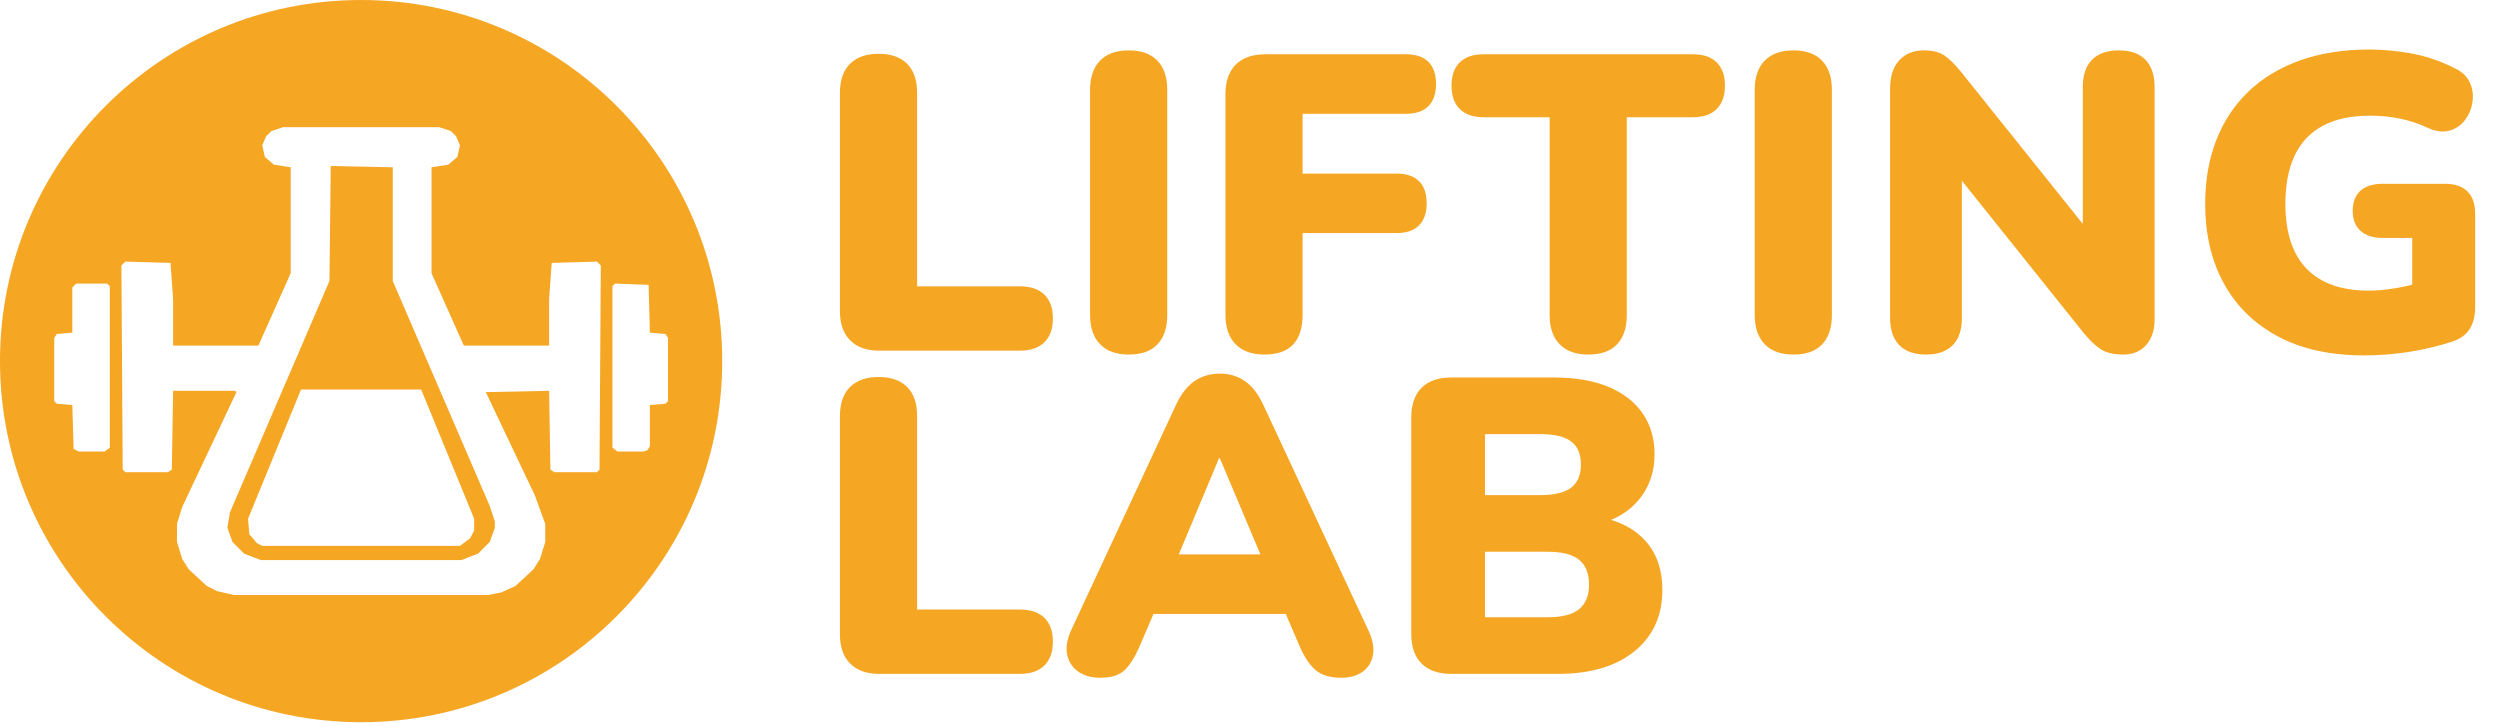
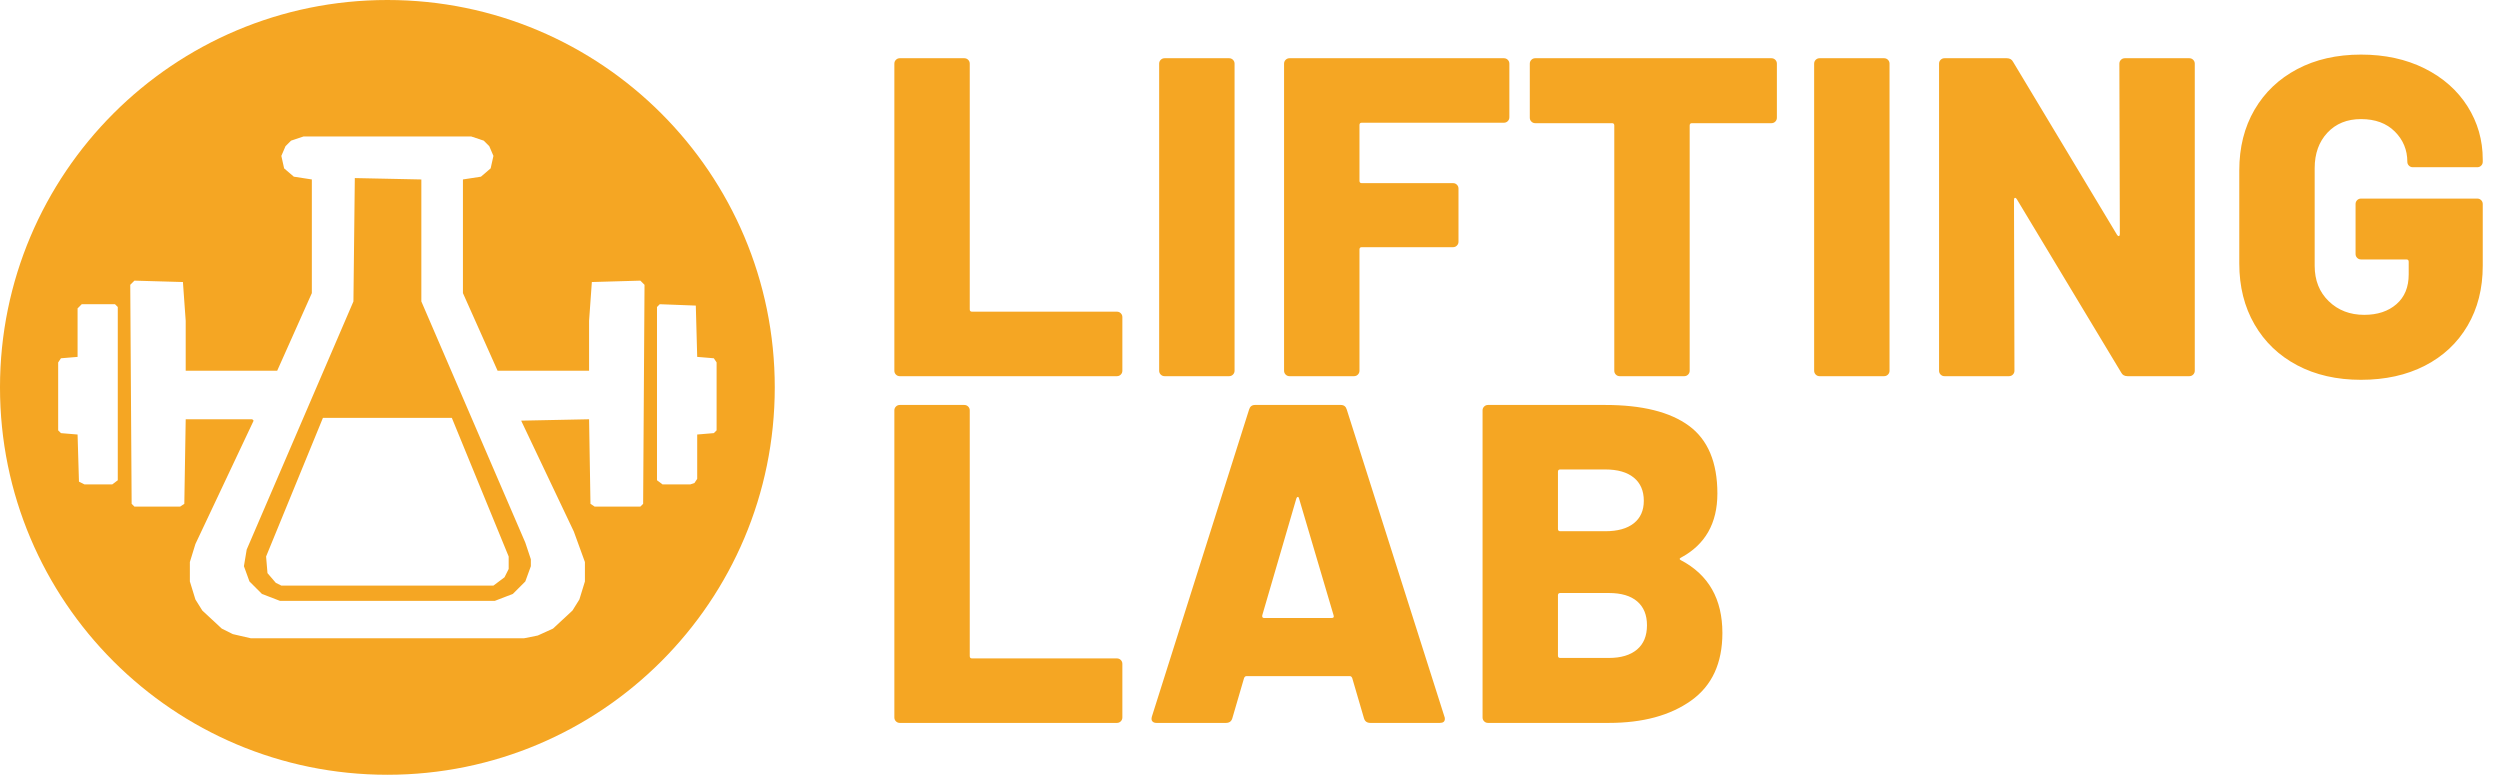
- <svg xmlns="http://www.w3.org/2000/svg" role="img" aria-label="Lifting Lab" width="155.772mm" height="45.0mm" viewBox="0 0 155.772 45.0">
+ <svg xmlns="http://www.w3.org/2000/svg" role="img" aria-label="Lifting Lab" width="145.205mm" height="45.0mm" viewBox="0 0 145.205 45.0">
  <g fill="#f5a623">
    <path transform="matrix(0.3042978,0,0,0.3042978,37.00919,-42.35428)" d="m -59.984,218.948 -10.848,26.458 0.265,3.175 1.587,1.852 1.058,0.529 h 40.481 l 2.117,-1.587 0.794,-1.587 v -2.381 l -10.848,-26.458 z m -3.704,-53.71 -2.381,0.794 -1.058,1.058 -0.794,1.852 0.529,2.381 1.852,1.587 3.44,0.529 v 21.696 l -6.615,14.817 h -17.462 v -9.525 l -0.529,-7.408 -9.26,-0.265 -0.794,0.794 0.265,41.804 0.529,0.529 h 8.731 l 0.794,-0.529 0.265,-16.14 h 12.7 l 0.265,0.265 -11.113,23.548 -1.058,3.44 v 3.704 l 1.058,3.44 1.323,2.117 3.704,3.44 2.117,1.058 3.44,0.794 h 52.123 l 2.646,-0.529 2.91,-1.323 3.704,-3.44 1.323,-2.117 1.058,-3.44 v -3.704 l -2.117,-5.821 -10.054,-21.167 12.965,-0.265 0.265,16.14 0.794,0.529 H 0.606 l 0.529,-0.529 0.265,-41.804 -0.794,-0.794 -9.26,0.265 -0.529,7.408 v 9.525 h -17.462 l -6.615,-14.817 v -21.696 l 3.44,-0.529 1.852,-1.587 0.529,-2.381 -0.794,-1.852 -1.058,-1.058 -2.381,-0.794 z m 9.79,7.938 12.7,0.265 v 23.283 l 19.844,46.038 1.058,3.175 v 1.323 l -1.058,2.91 -2.381,2.381 -3.44,1.323 h -41.01 l -3.44,-1.323 -2.381,-2.381 -1.058,-2.91 0.529,-3.175 20.373,-47.36 z m -52.123,24.077 -0.794,0.794 v 9.26 l -3.175,0.265 -0.529,0.794 v 12.965 l 0.529,0.529 3.175,0.265 0.265,8.996 1.058,0.529 h 5.292 l 1.058,-0.794 v -33.073 l -0.529,-0.529 z m 110.331,0 -0.529,0.529 v 33.073 l 1.058,0.794 h 5.292 l 0.794,-0.265 0.529,-0.794 v -8.467 l 3.175,-0.265 0.529,-0.529 v -12.965 l -0.529,-0.794 -3.175,-0.265 -0.265,-9.79 z m 21.95,15.875 a 73.941,73.941 0 0 1 -73.941,73.941 73.941,73.941 0 0 1 -73.941,-73.941 73.941,73.941 0 0 1 73.941,-73.941 73.941,73.941 0 0 1 73.941,73.941 z" />
-     <path transform="translate(50.653,21.849)" d="M4.121 0Q2.958 0 2.32 -0.642Q1.682 -1.285 1.682 -2.448V-16.057Q1.682 -17.246 2.307 -17.871Q2.932 -18.496 4.095 -18.496Q5.258 -18.496 5.874 -17.871Q6.491 -17.246 6.491 -16.057V-4.009H12.899Q13.891 -4.009 14.421 -3.492Q14.952 -2.975 14.952 -2.009Q14.952 -1.044 14.421 -0.522Q13.891 0 12.899 0ZM19.681 0.243Q18.517 0.243 17.893 -0.399Q17.268 -1.042 17.268 -2.222V-16.245Q17.268 -17.435 17.893 -18.073Q18.517 -18.71 19.681 -18.71Q20.844 -18.71 21.46 -18.073Q22.076 -17.435 22.076 -16.245V-2.222Q22.076 -1.042 21.473 -0.399Q20.87 0.243 19.681 0.243ZM28.134 0.243Q26.971 0.243 26.337 -0.399Q25.703 -1.042 25.703 -2.257V-15.967Q25.703 -17.182 26.345 -17.825Q26.988 -18.467 28.203 -18.467H36.944Q37.876 -18.467 38.35 -17.993Q38.825 -17.519 38.825 -16.622Q38.825 -15.716 38.35 -15.237Q37.876 -14.758 36.944 -14.758H30.511V-11.034H36.36Q37.283 -11.034 37.762 -10.56Q38.241 -10.086 38.241 -9.189Q38.241 -8.283 37.762 -7.804Q37.283 -7.325 36.36 -7.325H30.511V-2.257Q30.511 0.243 28.134 0.243ZM48.316 0.243Q47.153 0.243 46.528 -0.399Q45.903 -1.042 45.903 -2.205V-14.544H41.782Q40.817 -14.544 40.303 -15.057Q39.79 -15.571 39.79 -16.51Q39.79 -17.459 40.303 -17.963Q40.817 -18.467 41.782 -18.467H54.833Q55.798 -18.467 56.312 -17.963Q56.825 -17.459 56.825 -16.51Q56.825 -15.571 56.312 -15.057Q55.798 -14.544 54.833 -14.544H50.711V-2.205Q50.711 -1.042 50.108 -0.399Q49.505 0.243 48.316 0.243ZM61.094 0.243Q59.931 0.243 59.306 -0.399Q58.682 -1.042 58.682 -2.222V-16.245Q58.682 -17.435 59.306 -18.073Q59.931 -18.71 61.094 -18.71Q62.258 -18.71 62.874 -18.073Q63.49 -17.435 63.49 -16.245V-2.222Q63.49 -1.042 62.887 -0.399Q62.284 0.243 61.094 0.243ZM69.357 0.243Q68.263 0.243 67.69 -0.343Q67.117 -0.93 67.117 -2.033V-16.331Q67.117 -17.478 67.69 -18.094Q68.263 -18.71 69.219 -18.71Q70.039 -18.71 70.508 -18.387Q70.976 -18.064 71.562 -17.34L79.872 -6.964H79.124V-16.443Q79.124 -17.537 79.697 -18.124Q80.271 -18.71 81.365 -18.71Q82.459 -18.71 83.028 -18.124Q83.596 -17.537 83.596 -16.443V-1.931Q83.596 -0.946 83.071 -0.352Q82.545 0.243 81.649 0.243Q80.762 0.243 80.249 -0.085Q79.737 -0.412 79.15 -1.137L70.85 -11.513H71.589V-2.033Q71.589 -0.93 71.02 -0.343Q70.452 0.243 69.357 0.243ZM96.666 0.295Q93.484 0.295 91.275 -0.891Q89.066 -2.077 87.907 -4.198Q86.749 -6.32 86.749 -9.144Q86.749 -11.344 87.441 -13.116Q88.133 -14.888 89.451 -16.149Q90.769 -17.41 92.667 -18.086Q94.564 -18.763 96.974 -18.763Q98.291 -18.763 99.645 -18.509Q101 -18.256 102.326 -17.585Q102.989 -17.264 103.242 -16.702Q103.495 -16.141 103.407 -15.516Q103.318 -14.892 102.955 -14.393Q102.592 -13.895 101.992 -13.716Q101.393 -13.537 100.635 -13.876Q99.857 -14.251 98.944 -14.446Q98.031 -14.641 97.008 -14.641Q95.253 -14.641 94.076 -14.011Q92.899 -13.38 92.323 -12.156Q91.747 -10.931 91.747 -9.144Q91.747 -6.474 93.067 -5.107Q94.387 -3.74 96.94 -3.74Q97.737 -3.74 98.661 -3.9Q99.584 -4.059 100.522 -4.359L99.65 -2.531V-7.023H97.822Q96.916 -7.023 96.429 -7.464Q95.941 -7.905 95.941 -8.716Q95.941 -9.535 96.429 -9.967Q96.916 -10.398 97.822 -10.398H101.693Q102.615 -10.398 103.094 -9.919Q103.573 -9.44 103.573 -8.518V-2.721Q103.573 -1.927 103.25 -1.384Q102.927 -0.84 102.212 -0.59Q100.976 -0.171 99.541 0.062Q98.107 0.295 96.666 0.295Z" />
-     <path transform="translate(50.653,41.988)" d="M4.121 0Q2.958 0 2.32 -0.642Q1.682 -1.285 1.682 -2.448V-16.057Q1.682 -17.246 2.307 -17.871Q2.932 -18.496 4.095 -18.496Q5.258 -18.496 5.874 -17.871Q6.491 -17.246 6.491 -16.057V-4.009H12.899Q13.891 -4.009 14.421 -3.492Q14.952 -2.975 14.952 -2.009Q14.952 -1.044 14.421 -0.522Q13.891 0 12.899 0ZM17.902 0.243Q17.072 0.243 16.525 -0.145Q15.978 -0.534 15.841 -1.203Q15.704 -1.871 16.083 -2.708L22.614 -16.744Q23.088 -17.771 23.773 -18.241Q24.459 -18.71 25.355 -18.71Q26.242 -18.71 26.919 -18.241Q27.596 -17.771 28.07 -16.744L34.61 -2.708Q35.015 -1.854 34.895 -1.181Q34.774 -0.508 34.249 -0.132Q33.723 0.243 32.92 0.243Q31.885 0.243 31.321 -0.236Q30.756 -0.715 30.307 -1.766L28.889 -5.069L30.739 -3.734H19.935L21.785 -5.069L20.376 -1.766Q19.918 -0.706 19.418 -0.231Q18.917 0.243 17.902 0.243ZM25.302 -13.438 22.271 -6.187 21.523 -7.443H29.151L28.413 -6.187L25.355 -13.438ZM39.781 0Q38.566 0 37.923 -0.642Q37.281 -1.285 37.281 -2.5V-15.967Q37.281 -17.182 37.923 -17.825Q38.566 -18.467 39.781 -18.467H46.185Q48.174 -18.467 49.569 -17.883Q50.965 -17.298 51.702 -16.224Q52.439 -15.15 52.439 -13.69Q52.439 -12.064 51.512 -10.911Q50.584 -9.759 48.991 -9.349V-9.776Q50.88 -9.421 51.904 -8.25Q52.927 -7.08 52.927 -5.244Q52.927 -2.815 51.189 -1.408Q49.45 0 46.44 0ZM41.874 -3.528H45.787Q47.133 -3.528 47.745 -4.038Q48.358 -4.548 48.358 -5.568Q48.358 -6.598 47.745 -7.104Q47.133 -7.609 45.787 -7.609H41.874ZM41.874 -11.137H45.308Q46.635 -11.137 47.244 -11.604Q47.853 -12.071 47.853 -13.046Q47.853 -14.022 47.244 -14.481Q46.635 -14.939 45.308 -14.939H41.874Z" />
+     <path transform="translate(50.653,21.849)" d="M1.293 -0.317V-18.151Q1.293 -18.283 1.385 -18.375Q1.477 -18.467 1.609 -18.467H5.355Q5.487 -18.467 5.58 -18.375Q5.672 -18.283 5.672 -18.151V-3.878Q5.672 -3.746 5.804 -3.746H14.22Q14.352 -3.746 14.444 -3.654Q14.536 -3.562 14.536 -3.43V-0.317Q14.536 -0.185 14.444 -0.092Q14.352 0 14.22 0H1.609Q1.477 0 1.385 -0.092Q1.293 -0.185 1.293 -0.317ZM16.673 -0.317V-18.151Q16.673 -18.283 16.766 -18.375Q16.858 -18.467 16.99 -18.467H20.736Q20.868 -18.467 20.96 -18.375Q21.053 -18.283 21.053 -18.151V-0.317Q21.053 -0.185 20.96 -0.092Q20.868 0 20.736 0H16.99Q16.858 0 16.766 -0.092Q16.673 -0.185 16.673 -0.317ZM36.697 -14.721H28.439Q28.308 -14.721 28.308 -14.589V-11.344Q28.308 -11.212 28.439 -11.212H33.742Q33.874 -11.212 33.966 -11.12Q34.059 -11.028 34.059 -10.896V-7.809Q34.059 -7.677 33.966 -7.585Q33.874 -7.492 33.742 -7.492H28.439Q28.308 -7.492 28.308 -7.36V-0.317Q28.308 -0.185 28.215 -0.092Q28.123 0 27.991 0H24.245Q24.113 0 24.021 -0.092Q23.928 -0.185 23.928 -0.317V-18.151Q23.928 -18.283 24.021 -18.375Q24.113 -18.467 24.245 -18.467H36.697Q36.829 -18.467 36.921 -18.375Q37.014 -18.283 37.014 -18.151V-15.038Q37.014 -14.906 36.921 -14.813Q36.829 -14.721 36.697 -14.721ZM52.552 -18.151V-15.011Q52.552 -14.879 52.46 -14.787Q52.368 -14.695 52.236 -14.695H47.619Q47.487 -14.695 47.487 -14.563V-0.317Q47.487 -0.185 47.395 -0.092Q47.302 0 47.171 0H43.424Q43.292 0 43.2 -0.092Q43.108 -0.185 43.108 -0.317V-14.563Q43.108 -14.695 42.976 -14.695H38.517Q38.385 -14.695 38.293 -14.787Q38.201 -14.879 38.201 -15.011V-18.151Q38.201 -18.283 38.293 -18.375Q38.385 -18.467 38.517 -18.467H52.236Q52.368 -18.467 52.46 -18.375Q52.552 -18.283 52.552 -18.151ZM54.716 -0.317V-18.151Q54.716 -18.283 54.808 -18.375Q54.9 -18.467 55.032 -18.467H58.778Q58.91 -18.467 59.003 -18.375Q59.095 -18.283 59.095 -18.151V-0.317Q59.095 -0.185 59.003 -0.092Q58.91 0 58.778 0H55.032Q54.9 0 54.808 -0.092Q54.716 -0.185 54.716 -0.317ZM72.761 -18.467H76.507Q76.639 -18.467 76.731 -18.375Q76.824 -18.283 76.824 -18.151V-0.317Q76.824 -0.185 76.731 -0.092Q76.639 0 76.507 0H72.919Q72.655 0 72.55 -0.211L66.482 -10.289Q66.429 -10.368 66.376 -10.355Q66.324 -10.342 66.324 -10.236L66.35 -0.317Q66.35 -0.185 66.258 -0.092Q66.165 0 66.033 0H62.287Q62.155 0 62.063 -0.092Q61.971 -0.185 61.971 -0.317V-18.151Q61.971 -18.283 62.063 -18.375Q62.155 -18.467 62.287 -18.467H65.902Q66.165 -18.467 66.271 -18.256L72.312 -8.205Q72.365 -8.126 72.418 -8.139Q72.471 -8.152 72.471 -8.257L72.444 -18.151Q72.444 -18.283 72.537 -18.375Q72.629 -18.467 72.761 -18.467ZM79.409 -6.543V-11.951Q79.409 -13.956 80.293 -15.473Q81.177 -16.99 82.773 -17.834Q84.369 -18.678 86.479 -18.678Q88.563 -18.678 90.173 -17.874Q91.782 -17.069 92.666 -15.671Q93.55 -14.273 93.55 -12.584V-12.452Q93.55 -12.32 93.457 -12.228Q93.365 -12.136 93.233 -12.136H89.487Q89.355 -12.136 89.263 -12.228Q89.17 -12.32 89.17 -12.452Q89.17 -13.481 88.445 -14.207Q87.719 -14.932 86.479 -14.932Q85.266 -14.932 84.527 -14.141Q83.788 -13.349 83.788 -12.083V-6.411Q83.788 -5.144 84.606 -4.353Q85.424 -3.562 86.664 -3.562Q87.825 -3.562 88.537 -4.182Q89.249 -4.801 89.249 -5.91V-6.648Q89.249 -6.78 89.117 -6.78H86.479Q86.347 -6.78 86.255 -6.872Q86.163 -6.965 86.163 -7.097V-9.999Q86.163 -10.131 86.255 -10.223Q86.347 -10.315 86.479 -10.315H93.233Q93.365 -10.315 93.457 -10.223Q93.55 -10.131 93.55 -9.999V-6.411Q93.55 -4.432 92.666 -2.928Q91.782 -1.425 90.186 -0.607Q88.59 0.211 86.479 0.211Q84.369 0.211 82.773 -0.633Q81.177 -1.477 80.293 -3.008Q79.409 -4.538 79.409 -6.543Z" />
+     <path transform="translate(50.653,41.988)" d="M1.293 -0.317V-18.151Q1.293 -18.283 1.385 -18.375Q1.477 -18.467 1.609 -18.467H5.355Q5.487 -18.467 5.58 -18.375Q5.672 -18.283 5.672 -18.151V-3.878Q5.672 -3.746 5.804 -3.746H14.22Q14.352 -3.746 14.444 -3.654Q14.536 -3.562 14.536 -3.43V-0.317Q14.536 -0.185 14.444 -0.092Q14.352 0 14.22 0H1.609Q1.477 0 1.385 -0.092Q1.293 -0.185 1.293 -0.317ZM28.571 -0.264 27.885 -2.612Q27.833 -2.717 27.754 -2.717H21.739Q21.659 -2.717 21.607 -2.612L20.921 -0.264Q20.842 0 20.551 0H16.515Q16.357 0 16.278 -0.092Q16.198 -0.185 16.251 -0.369L21.897 -18.203Q21.976 -18.467 22.24 -18.467H27.226Q27.49 -18.467 27.569 -18.203L33.241 -0.369Q33.267 -0.317 33.267 -0.237Q33.267 0 32.977 0H28.941Q28.651 0 28.571 -0.264ZM22.767 -6.094H26.698Q26.857 -6.094 26.804 -6.252L24.799 -13.033Q24.772 -13.138 24.72 -13.125Q24.667 -13.112 24.641 -13.033L22.662 -6.252Q22.636 -6.094 22.767 -6.094ZM46.986 -9.445Q49.387 -8.178 49.387 -5.224Q49.387 -2.585 47.566 -1.293Q45.746 0 42.791 0H35.774Q35.642 0 35.549 -0.092Q35.457 -0.185 35.457 -0.317V-18.151Q35.457 -18.283 35.549 -18.375Q35.642 -18.467 35.774 -18.467H42.58Q45.799 -18.467 47.448 -17.254Q49.096 -16.04 49.096 -13.323Q49.096 -10.737 46.986 -9.603Q46.828 -9.524 46.986 -9.445ZM39.836 -14.589V-11.265Q39.836 -11.133 39.968 -11.133H42.58Q43.662 -11.133 44.242 -11.595Q44.823 -12.056 44.823 -12.901Q44.823 -13.771 44.242 -14.246Q43.662 -14.721 42.58 -14.721H39.968Q39.836 -14.721 39.836 -14.589ZM45.007 -5.672Q45.007 -6.569 44.44 -7.057Q43.873 -7.545 42.791 -7.545H39.968Q39.836 -7.545 39.836 -7.413V-3.904Q39.836 -3.773 39.968 -3.773H42.791Q43.846 -3.773 44.427 -4.261Q45.007 -4.749 45.007 -5.672Z" />
  </g>
</svg>
